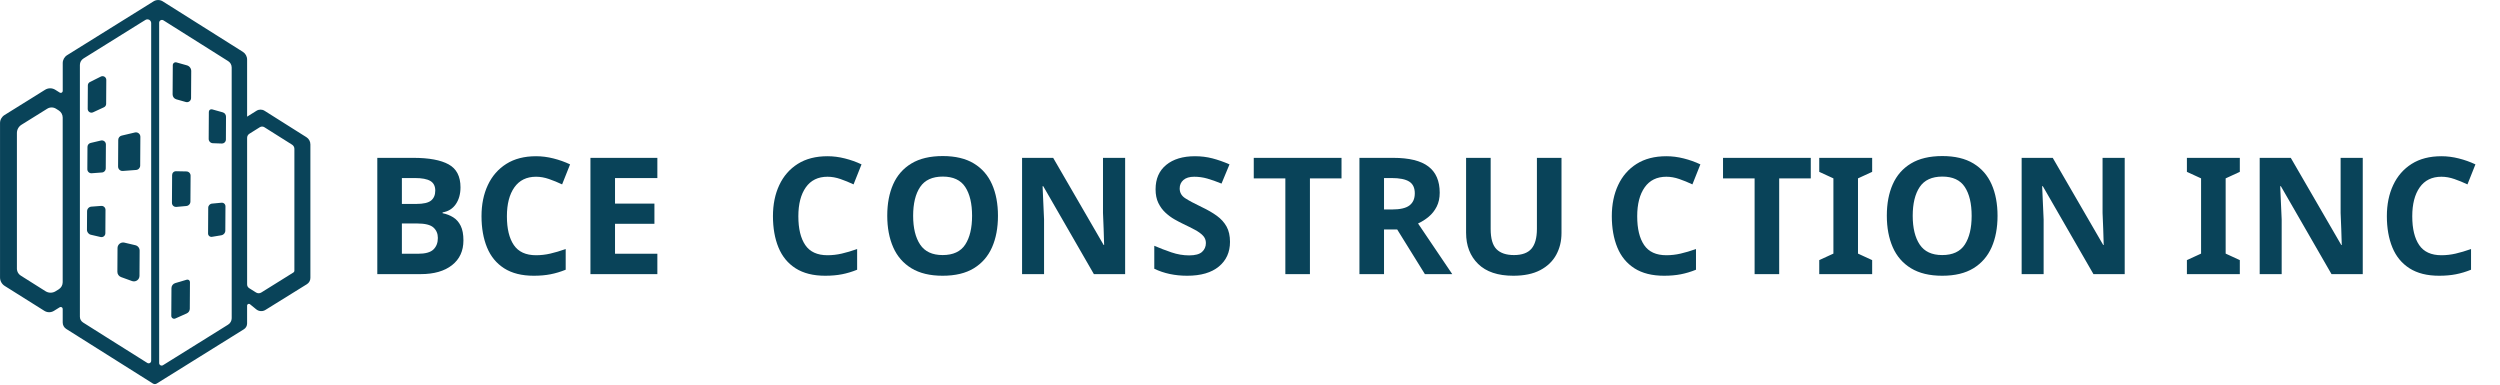
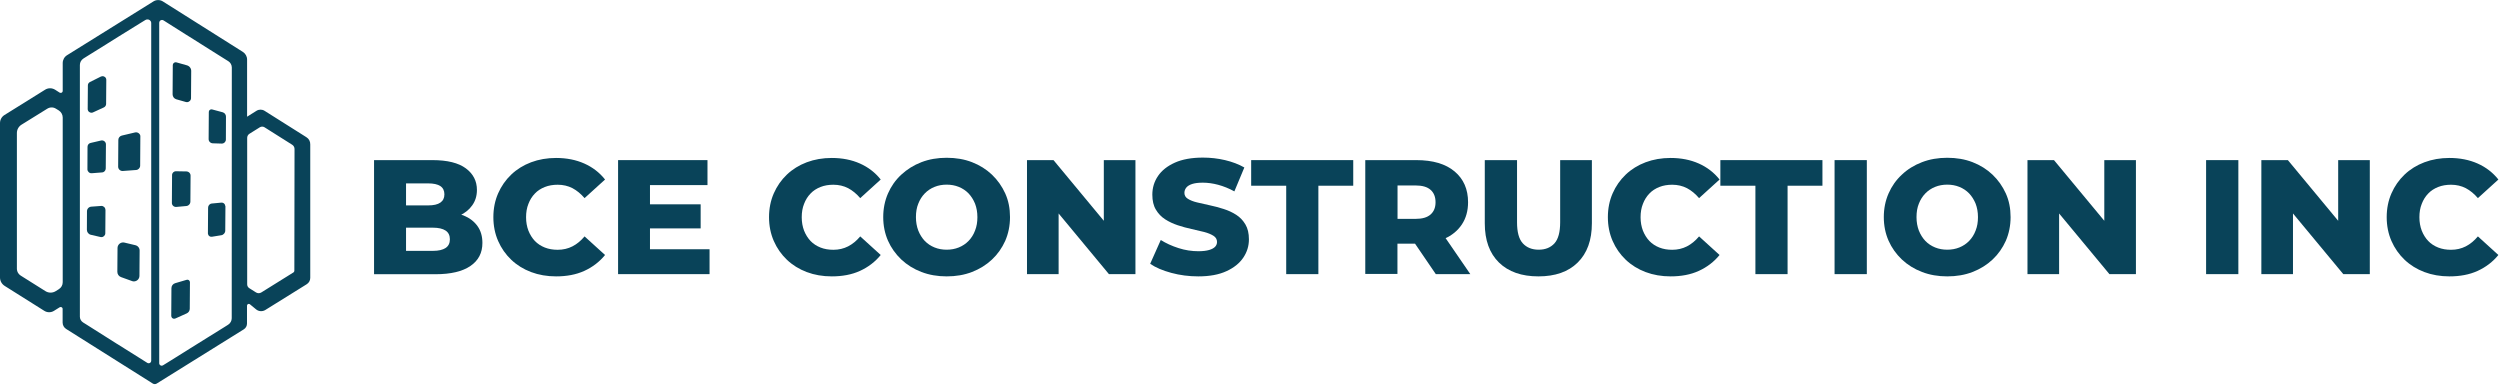
- <svg xmlns="http://www.w3.org/2000/svg" id="Layer_1" data-name="Layer 1" viewBox="0 0 2782.42 427.48">
-   <defs>
-     <style>.cls-1,.cls-3{fill:#094359;}.cls-2{fill:#063c4f;}.cls-3{font-size:181.22px;font-family:Montserrat-ExtraBold, Montserrat;font-weight:800;}.cls-4{letter-spacing:-0.03em;}.cls-5{letter-spacing:-0.01em;}.cls-6{letter-spacing:-0.01em;}</style>
-   </defs>
-   <path class="cls-1" d="M458.59,853.39l-4.12-2.59L412,824a8.38,8.38,0,0,0-8.92,0l-10.19,6.37-.29.19V767a10.16,10.16,0,0,0-4.75-8.6l-89.18-56.19a9.59,9.59,0,0,0-10.18,0l-96.19,59.9a10.41,10.41,0,0,0-4.9,8.84v31a2.16,2.16,0,0,1-3.32,1.83l-5-3.15a10.64,10.64,0,0,0-11.31,0l-45.16,28.13a10.54,10.54,0,0,0-5,9v171.79a11.08,11.08,0,0,0,5.16,9.36L167,1046.69a10,10,0,0,0,10.61,0l6.45-4a2.17,2.17,0,0,1,3.31,1.84v15.15a8.41,8.41,0,0,0,3.93,7.13l96.45,60.77a4.07,4.07,0,0,0,4.29,0l97-60.41a7.53,7.53,0,0,0,3.55-6.39V1041a2,2,0,0,1,3.33-1.58l6.83,5.57a8.85,8.85,0,0,0,10.26.66l44.24-27.45,1.91-1.19a8.17,8.17,0,0,0,3.88-7V861.38A9.46,9.46,0,0,0,458.59,853.39ZM187.35,1014.85a9.25,9.25,0,0,1-4.35,7.83l-3.53,2.19a10.54,10.54,0,0,1-11.17,0l-27.66-17.44a9.09,9.09,0,0,1-4.24-7.24c0-.15,0-.3,0-.45v-151a10.79,10.79,0,0,1,5.08-9.16l28.69-17.87a9.16,9.16,0,0,1,9.73,0l3.07,1.94a9.39,9.39,0,0,1,4.39,7.94Zm98.49,87.41a2.82,2.82,0,0,1-4.33,2.39l-9.21-5.8-23.87-15-.67-.42-13.63-8.58-20.41-12.87-3.66-2.31a7.57,7.57,0,0,1-3.56-6.43V773a8.47,8.47,0,0,1,4-7.19l5.07-3.16,20.57-12.81,1.72-1.07,12-7.48,24.72-15.4,4.87-3a4.18,4.18,0,0,1,6.39,3.56Zm89.61-47.37a8.44,8.44,0,0,1-4,7.15l-3.78,2.36-19.25,12-19.92,12.4-20.64,12.86-8.88,5.53a2.79,2.79,0,0,1-4.26-2.37V726a3.11,3.11,0,0,1,4.77-2.63l10.65,6.71,13.91,8.76,6.57,4.14,19.77,12.45,9.71,6.12,9.39,5.92,2.06,1.3a8.29,8.29,0,0,1,3.88,7Zm69.77-52.8a2.18,2.18,0,0,1-1,1.84l-13,8.12-22.83,14.22a5.48,5.48,0,0,1-5.82,0l-7.64-4.81a5.1,5.1,0,0,1-1.83-2h0a5.18,5.18,0,0,1-.49-2.17V854.13a5.36,5.36,0,0,1,2.52-4.55l11.66-7.29a4.75,4.75,0,0,1,5,0l30.86,19.45a5.5,5.5,0,0,1,2.58,4.66Z" transform="translate(-117.58 -700.72)" />
-   <path class="cls-1" d="M235.88,789.67l-.16,26.68a4.15,4.15,0,0,1-2.42,3.75l-12.2,5.64a4.17,4.17,0,0,1-5.91-3.81l.16-26.21a4.17,4.17,0,0,1,2.3-3.7l12.21-6.1A4.16,4.16,0,0,1,235.88,789.67Z" transform="translate(-117.58 -700.72)" />
-   <path class="cls-1" d="M273.81,853l-.2,32a4.91,4.91,0,0,1-4.55,4.88L254.25,891A4.91,4.91,0,0,1,249,886l.18-29.6a4.92,4.92,0,0,1,3.78-4.75l14.83-3.5A4.92,4.92,0,0,1,273.81,853Z" transform="translate(-117.58 -700.72)" />
-   <path class="cls-1" d="M235.44,861.5l-.16,26.74a4.48,4.48,0,0,1-4.15,4.44l-11.53.86a4.48,4.48,0,0,1-4.82-4.5l.15-24.87a4.49,4.49,0,0,1,3.45-4.34l11.55-2.72A4.47,4.47,0,0,1,235.44,861.5Z" transform="translate(-117.58 -700.72)" />
-   <path class="cls-1" d="M235,934.33l-.16,26a4.32,4.32,0,0,1-5.31,4.18L218.74,962a5.66,5.66,0,0,1-4.37-5.56l.12-20.63a5.16,5.16,0,0,1,4.77-5.11l11-.82A4.42,4.42,0,0,1,235,934.33Z" transform="translate(-117.58 -700.72)" />
-   <path class="cls-1" d="M273,979.74l-.17,28a6.2,6.2,0,0,1-8.31,5.79l-12.22-4.44a6.19,6.19,0,0,1-4.08-5.86l.16-26.48a6.21,6.21,0,0,1,7.62-6l12.22,2.88A6.19,6.19,0,0,1,273,979.74Z" transform="translate(-117.58 -700.72)" />
-   <path class="cls-1" d="M369.12,830.61,369,856a4.48,4.48,0,0,1-4.65,4.46l-9.88-.35a4.78,4.78,0,0,1-4.63-4.82l.18-30.11a2.87,2.87,0,0,1,3.65-2.75l11.87,3.33A5,5,0,0,1,369.12,830.61Z" transform="translate(-117.58 -700.72)" />
-   <path class="cls-1" d="M329.7,896.28,329.52,925a5,5,0,0,1-4.58,5l-11.08,1a4.49,4.49,0,0,1-4.91-4.5l.19-31a4.24,4.24,0,0,1,4.33-4.21l11.64.24A4.68,4.68,0,0,1,329.7,896.28Z" transform="translate(-117.58 -700.72)" />
-   <path class="cls-1" d="M368.51,930.31l-.16,27.14a5.23,5.23,0,0,1-4.37,5.12l-10.49,1.73a3.73,3.73,0,0,1-4.34-3.7l.18-28.67a4.64,4.64,0,0,1,4.21-4.6l10.63-1A4,4,0,0,1,368.51,930.31Z" transform="translate(-117.58 -700.72)" />
-   <path class="cls-1" d="M329,1014.69l-.18,29.65a5.74,5.74,0,0,1-3.4,5.2l-12.71,5.66a3.19,3.19,0,0,1-4.49-2.94l.19-30.91a5.8,5.8,0,0,1,4.15-5.53l12.88-3.81A2.77,2.77,0,0,1,329,1014.69Z" transform="translate(-117.58 -700.72)" />
-   <path class="cls-2" d="M330.41,779.82l-.18,30.09a4.55,4.55,0,0,1-5.77,4.35l-10.65-3a5.66,5.66,0,0,1-4.12-5.47l.2-32.55a3.21,3.21,0,0,1,4.07-3.07l11.66,3.28A6.56,6.56,0,0,1,330.41,779.82Z" transform="translate(-117.58 -700.72)" />
-   <text class="cls-3" transform="translate(403.61 305.08)">BCE <tspan class="cls-4" x="446.15" y="0">C</tspan>
-     <tspan x="573.36" y="0">ON</tspan>
-     <tspan class="cls-5" x="872.73" y="0">S</tspan>
-     <tspan x="988.16" y="0">TRU</tspan>
-     <tspan class="cls-6" x="1379.77" y="0">C</tspan>
-     <tspan x="1510.43" y="0">TION INC</tspan>
-   </text>
+ <svg xmlns="http://www.w3.org/2000/svg" version="1.1" id="Layer_1" x="0px" y="0px" viewBox="0 0 2782.4 427.5" style="enable-background:new 0 0 2782.4 427.5;" xml:space="preserve">
+   <style type="text/css">
+ 	.st0{fill:#094359;}
+ 	.st1{fill:#063C4F;}
+ 	.st2{enable-background:new    ;}
+ </style>
+   <path class="st0" d="M341,152.7l-4.1-2.6l-42.5-26.8c-2.7-1.7-6.2-1.7-8.9,0l-10.2,6.4l-0.3,0.2V66.3c0-3.5-1.8-6.7-4.8-8.6  L181.1,1.5c-3.1-1.9-7.1-1.9-10.2,0L74.7,61.4c-3.1,1.9-4.9,5.2-4.9,8.8v31c0,1.2-1,2.2-2.2,2.2c-0.4,0-0.8-0.1-1.2-0.3l-5-3.2  c-3.5-2.2-7.9-2.2-11.3,0L5,128c-3.1,1.9-5,5.3-5,9v171.8c0,3.8,1.9,7.3,5.2,9.4L49.4,346c3.2,2,7.4,2,10.6,0l6.4-4  c1-0.6,2.4-0.3,3,0.7c0.2,0.3,0.3,0.7,0.3,1.1V359c0,2.9,1.5,5.6,3.9,7.1l96.5,60.8c1.3,0.8,3,0.8,4.3,0l97-60.4  c2.2-1.4,3.5-3.8,3.5-6.4v-19.8c0-1.1,0.8-2,1.9-2.1c0.5,0,1,0.2,1.4,0.5l6.8,5.6c2.9,2.4,7,2.7,10.3,0.7l44.2-27.5l1.9-1.2  c2.4-1.5,3.9-4.1,3.9-7V160.7C345.4,157.4,343.8,154.4,341,152.7z M69.8,314.1c0,3.2-1.6,6.1-4.4,7.8l-3.5,2.2  c-3.4,2.1-7.8,2.1-11.2,0L23,306.7c-2.5-1.6-4.1-4.3-4.2-7.2c0-0.2,0-0.3,0-0.5V148c0-3.7,1.9-7.2,5.1-9.2L52.6,121  c3-1.9,6.8-1.9,9.7,0l3.1,1.9c2.7,1.7,4.4,4.7,4.4,7.9V314.1z M168.3,401.5c0,1.6-1.3,2.8-2.8,2.8c-0.5,0-1.1-0.2-1.5-0.4l-9.2-5.8  l-23.9-15l-0.7-0.4l-13.6-8.6l-20.4-12.9l-3.7-2.3c-2.2-1.4-3.6-3.8-3.6-6.4V72.3c0-2.9,1.5-5.6,4-7.2l5.1-3.2l20.6-12.8l1.7-1.1  l12-7.5L157,25.2l4.9-3c2-1.2,4.5-0.6,5.8,1.3c0.4,0.7,0.6,1.4,0.6,2.2V401.5z M257.9,354.2c0,2.9-1.5,5.6-4,7.2l-3.8,2.4l-19.3,12  l-19.9,12.4l-20.6,12.9l-8.9,5.5c-1.3,0.8-3,0.4-3.8-0.9c-0.3-0.4-0.4-0.9-0.4-1.5V25.3c0-1.7,1.4-3.1,3.1-3.1  c0.6,0,1.2,0.2,1.7,0.5l10.6,6.7l13.9,8.8l6.6,4.1l19.8,12.5l9.7,6.1l9.4,5.9l2.1,1.3c2.4,1.5,3.9,4.2,3.9,7L257.9,354.2z   M327.6,301.4c0,0.7-0.4,1.4-1,1.8l-13,8.1l-22.8,14.2c-1.8,1.1-4,1.1-5.8,0l-7.6-4.8c-0.8-0.5-1.4-1.2-1.8-2l0,0  c-0.3-0.7-0.5-1.4-0.5-2.2V153.4c0-1.8,1-3.6,2.5-4.5l11.7-7.3c1.5-0.9,3.5-0.9,5,0l30.9,19.5c1.6,1,2.6,2.8,2.6,4.7L327.6,301.4z" />
+   <path class="st0" d="M118.3,89l-0.2,26.7c0,1.6-1,3.1-2.4,3.8l-12.2,5.6c-2.1,1-4.6,0-5.5-2c-0.3-0.6-0.4-1.2-0.4-1.8L97.8,95  c0-1.6,0.9-3,2.3-3.7l12.2-6.1c2.1-1,4.6-0.2,5.6,1.9C118.2,87.6,118.3,88.3,118.3,89z" />
+   <path class="st0" d="M156.2,152.3l-0.2,32c0,2.6-2,4.7-4.5,4.9l-14.8,1.1c-2.7,0.2-5.1-1.9-5.2-4.6c0-0.1,0-0.3,0-0.4l0.2-29.6  c0-2.3,1.6-4.2,3.8-4.8l14.8-3.5c2.6-0.6,5.3,1,5.9,3.7C156.2,151.5,156.2,151.9,156.2,152.3z" />
+   <path class="st0" d="M117.9,160.8l-0.2,26.7c0,2.3-1.8,4.3-4.1,4.4l-11.5,0.9c-2.5,0.2-4.6-1.7-4.8-4.1c0-0.1,0-0.2,0-0.4l0.1-24.9  c0-2.1,1.4-3.9,3.4-4.3l11.6-2.7c2.4-0.6,4.8,0.9,5.4,3.3C117.8,160.1,117.9,160.4,117.9,160.8z" />
+   <path class="st0" d="M117.4,233.6l-0.2,26c0,2.4-2,4.3-4.3,4.3c-0.3,0-0.6,0-1-0.1l-10.8-2.5c-2.6-0.6-4.4-2.9-4.4-5.6l0.1-20.6  c0-2.7,2.1-4.9,4.8-5.1l11-0.8c2.4-0.2,4.6,1.7,4.7,4.1C117.4,233.4,117.4,233.5,117.4,233.6z" />
+   <path class="st0" d="M155.4,279l-0.2,28c0,3.4-2.8,6.2-6.2,6.2c-0.7,0-1.4-0.1-2.1-0.4l-12.2-4.4c-2.5-0.9-4.1-3.2-4.1-5.9l0.2-26.5  c0-3.4,2.8-6.2,6.3-6.2c0.5,0,0.9,0.1,1.4,0.2l12.2,2.9C153.5,273.6,155.5,276.1,155.4,279z" />
+   <path class="st0" d="M251.5,129.9l-0.1,25.4c0,2.5-2,4.5-4.5,4.5c-0.1,0-0.1,0-0.2,0l-9.9-0.3c-2.6-0.1-4.7-2.2-4.6-4.8l0.2-30.1  c0-1.6,1.3-2.9,2.9-2.9c0.3,0,0.5,0,0.8,0.1L248,125C250.1,125.7,251.6,127.7,251.5,129.9z" />
+   <path class="st0" d="M212.1,195.6l-0.2,28.7c0,2.6-2,4.8-4.6,5l-11.1,1c-2.5,0.2-4.7-1.6-4.9-4.1c0-0.1,0-0.3,0-0.4l0.2-31  c0-2.3,1.9-4.2,4.3-4.2c0,0,0,0,0.1,0l11.6,0.2C210.1,190.9,212.2,193,212.1,195.6z" />
+   <path class="st0" d="M250.9,229.6l-0.2,27.1c0,2.5-1.9,4.7-4.4,5.1l-10.5,1.7c-2,0.3-4-1-4.3-3.1c0-0.2-0.1-0.4-0.1-0.6l0.2-28.7  c0-2.4,1.8-4.4,4.2-4.6l10.6-1c2.2-0.2,4.1,1.4,4.3,3.6C250.9,229.4,250.9,229.5,250.9,229.6z" />
+   <path class="st0" d="M211.4,314l-0.2,29.6c0,2.2-1.3,4.3-3.4,5.2l-12.7,5.7c-1.6,0.7-3.5,0-4.2-1.6c-0.2-0.4-0.3-0.9-0.3-1.3  l0.2-30.9c0-2.6,1.7-4.8,4.1-5.5l12.9-3.8c1.5-0.4,3,0.4,3.4,1.9C211.4,313.4,211.4,313.7,211.4,314z" />
+   <path class="st1" d="M212.8,79.1l-0.2,30.1c0,2.5-2.1,4.5-4.6,4.5c-0.4,0-0.8-0.1-1.2-0.2l-10.6-3c-2.4-0.7-4.1-2.9-4.1-5.5  l0.2-32.5c0-1.8,1.5-3.2,3.2-3.2c0.3,0,0.6,0,0.8,0.1l11.7,3.3C210.9,73.5,212.9,76.1,212.8,79.1z" />
+   <g>
+     <g class="st2">
+       <path class="st0" d="M416.3,305.1V178.2h64.9c16.7,0,29.1,3.1,37.3,9.2c8.2,6.1,12.3,14.1,12.3,24c0,6.5-1.7,12.2-5.2,17.1    c-3.4,4.9-8.3,8.8-14.5,11.6s-13.6,4.3-22.2,4.3l3.6-8.7c8.9,0,16.7,1.4,23.4,4.1c6.6,2.7,11.8,6.6,15.5,11.8    c3.7,5.1,5.5,11.4,5.5,18.8c0,11-4.4,19.5-13.3,25.6c-8.9,6.1-21.8,9.2-38.9,9.2h-68.4V305.1z M451.8,279.2h30.1    c6.2,0,10.8-1.1,14-3.2s4.8-5.3,4.8-9.7c0-4.3-1.6-7.6-4.8-9.7c-3.2-2.1-7.9-3.2-14-3.2h-32.6v-24.8h27.2c6,0,10.6-1,13.6-3.1    s4.5-5.1,4.5-9.2c0-4.1-1.5-7.2-4.5-9.2s-7.6-3-13.6-3h-24.6v75.1H451.8z" />
+       <path class="st0" d="M618.9,307.6c-10,0-19.3-1.6-27.8-4.8c-8.5-3.2-15.9-7.8-22.1-13.7c-6.2-5.9-11.1-12.9-14.6-20.9    s-5.3-16.9-5.3-26.5c0-9.7,1.8-18.5,5.3-26.5s8.4-15,14.6-20.9c6.2-5.9,13.6-10.5,22.1-13.7s17.8-4.8,27.8-4.8    c11.7,0,22.2,2.1,31.4,6.2c9.2,4.1,16.9,10,23.1,17.8l-22.8,20.7c-4.1-4.8-8.6-8.5-13.5-11.1c-4.9-2.5-10.4-3.8-16.4-3.8    c-5.2,0-10,0.8-14.3,2.5s-8.1,4.1-11.1,7.3c-3.1,3.2-5.5,7-7.2,11.5c-1.8,4.5-2.6,9.4-2.6,14.9s0.9,10.4,2.6,14.9    c1.8,4.5,4.2,8.3,7.2,11.5c3.1,3.2,6.8,5.6,11.1,7.3c4.3,1.7,9.1,2.5,14.3,2.5c6,0,11.5-1.3,16.4-3.8s9.4-6.2,13.5-11.1l22.8,20.7    c-6.2,7.6-13.9,13.5-23.1,17.7S630.6,307.6,618.9,307.6z" />
+       <path class="st0" d="M687.9,305.1V178.2h99.5V206h-64v71.4h66.3v27.7H687.9z M720.9,254.2v-26.8h58.9v26.8H720.9z" />
+     </g>
+     <path class="st0" d="M925.7,307.6c-10,0-19.3-1.6-27.8-4.8c-8.5-3.2-15.9-7.8-22.1-13.7c-6.2-5.9-11.1-12.9-14.6-20.9   s-5.3-16.9-5.3-26.5c0-9.7,1.8-18.5,5.3-26.5s8.4-15,14.6-20.9c6.2-5.9,13.6-10.5,22.1-13.7s17.8-4.8,27.8-4.8   c11.7,0,22.2,2.1,31.4,6.2c9.2,4.1,16.9,10,23.1,17.8l-22.8,20.7c-4.1-4.8-8.6-8.5-13.5-11.1c-4.9-2.5-10.4-3.8-16.4-3.8   c-5.2,0-10,0.8-14.3,2.5s-8.1,4.1-11.1,7.3c-3.1,3.2-5.5,7-7.2,11.5c-1.8,4.5-2.6,9.4-2.6,14.9s0.9,10.4,2.6,14.9   c1.8,4.5,4.2,8.3,7.2,11.5c3.1,3.2,6.8,5.6,11.1,7.3c4.3,1.7,9.1,2.5,14.3,2.5c6,0,11.5-1.3,16.4-3.8s9.4-6.2,13.5-11.1l22.8,20.7   c-6.2,7.6-13.9,13.5-23.1,17.7S937.4,307.6,925.7,307.6z" />
+     <g class="st2">
+       <path class="st0" d="M1053.6,307.6c-10.1,0-19.5-1.6-28.1-4.9s-16-7.9-22.4-13.9c-6.3-6-11.3-13-14.8-20.9    c-3.5-8-5.3-16.7-5.3-26.3c0-9.5,1.8-18.3,5.3-26.3s8.4-15,14.8-20.9s13.8-10.6,22.4-13.9c8.6-3.3,17.9-4.9,28.1-4.9    c10.3,0,19.7,1.6,28.2,4.9s15.9,7.9,22.2,13.9c6.3,6,11.2,13,14.8,20.9c3.6,8,5.3,16.7,5.3,26.3c0,9.5-1.8,18.3-5.3,26.4    c-3.6,8-8.5,15-14.8,20.9s-13.7,10.5-22.2,13.8C1073.3,306,1063.9,307.6,1053.6,307.6z M1053.6,277.9c4.8,0,9.3-0.8,13.5-2.5    s7.8-4.1,10.9-7.3c3.1-3.2,5.5-7,7.2-11.5c1.8-4.5,2.6-9.4,2.6-14.9c0-5.6-0.9-10.5-2.6-15c-1.8-4.4-4.2-8.2-7.2-11.4    c-3.1-3.2-6.7-5.6-10.9-7.3c-4.2-1.7-8.7-2.5-13.5-2.5s-9.3,0.8-13.5,2.5s-7.8,4.1-10.9,7.3s-5.5,7-7.2,11.4    c-1.8,4.4-2.6,9.4-2.6,15c0,5.4,0.9,10.4,2.6,14.9c1.8,4.5,4.2,8.3,7.2,11.5c3.1,3.2,6.7,5.6,10.9,7.3    C1044.3,277.1,1048.8,277.9,1053.6,277.9z" />
+       <path class="st0" d="M1143,305.1V178.2h29.5l70,84.4h-14v-84.4h35.2v126.9h-29.5l-70-84.4h14v84.4H1143z" />
+     </g>
+     <g class="st2">
+       <path class="st0" d="M1333.6,307.6c-10.4,0-20.4-1.3-30-3.9s-17.4-5.9-23.5-10.1l11.8-26.5c5.7,3.6,12.2,6.6,19.7,9    c7.4,2.4,14.8,3.5,22.2,3.5c5,0,8.9-0.5,12-1.4c3-0.9,5.2-2.1,6.6-3.6s2.1-3.3,2.1-5.3c0-2.9-1.3-5.2-4-6.9    c-2.7-1.7-6.1-3.1-10.3-4.2c-4.2-1.1-8.9-2.2-14-3.3c-5.1-1.1-10.3-2.5-15.4-4.2s-9.8-3.9-14-6.6c-4.2-2.7-7.7-6.3-10.3-10.7    c-2.7-4.4-4-10-4-16.8c0-7.6,2.1-14.5,6.3-20.7s10.4-11.1,18.8-14.9c8.3-3.7,18.7-5.6,31.2-5.6c8.3,0,16.5,0.9,24.6,2.8    c8,1.9,15.2,4.6,21.5,8.2l-11.1,26.6c-6-3.3-12-5.7-17.9-7.3s-11.7-2.4-17.2-2.4c-5,0-8.9,0.5-12,1.5c-3,1-5.2,2.4-6.5,4.1    c-1.3,1.7-2,3.6-2,5.8c0,2.8,1.3,5,3.9,6.6s6,3,10.3,4s9,2.1,14.1,3.2c5.1,1.1,10.3,2.4,15.4,4.1c5.1,1.6,9.8,3.8,14,6.5    s7.6,6.3,10.2,10.7s3.9,9.9,3.9,16.6c0,7.4-2.1,14.2-6.3,20.4c-4.2,6.2-10.4,11.2-18.7,15C1356.6,305.7,1346.2,307.6,1333.6,307.6    z" />
+     </g>
+     <g class="st2">
+       <path class="st0" d="M1431.5,305.1v-98.4h-39v-28.5h113.6v28.5h-38.8v98.4H1431.5z" />
+       <path class="st0" d="M1519.5,305.1V178.2h56.7c18.5,0,32.7,4.2,42.7,12.6c10,8.4,15,19.8,15,34.3c0,9.5-2.3,17.8-6.9,24.7    c-4.6,6.9-11.1,12.3-19.5,15.9c-8.4,3.7-18.4,5.5-30,5.5h-38.1l15.9-15v48.7h-35.8V305.1z M1555.4,260.1l-15.9-16.5h35.9    c7.5,0,13.1-1.6,16.8-4.9c3.7-3.3,5.5-7.8,5.5-13.6c0-5.9-1.8-10.5-5.5-13.8s-9.3-4.9-16.8-4.9h-35.9l15.9-16.5V260.1z     M1598,305.1l-31.5-46.2h38.2l31.7,46.2H1598z" />
+       <path class="st0" d="M1712.2,307.6c-18.7,0-33.3-5.1-43.9-15.4c-10.5-10.3-15.8-24.8-15.8-43.7v-70.3h35.9v69.2    c0,10.9,2.1,18.7,6.4,23.4s10.2,7.1,17.7,7.1s13.3-2.4,17.6-7.1c4.2-4.7,6.3-12.5,6.3-23.4v-69.2h35.3v70.3    c0,18.8-5.3,33.4-15.8,43.7C1745.5,302.5,1730.9,307.6,1712.2,307.6z" />
+     </g>
+     <path class="st0" d="M1859.3,307.6c-10,0-19.3-1.6-27.8-4.8c-8.5-3.2-15.9-7.8-22.1-13.7c-6.2-5.9-11.1-12.9-14.6-20.9   s-5.3-16.9-5.3-26.5c0-9.7,1.8-18.5,5.3-26.5s8.4-15,14.6-20.9s13.6-10.5,22.1-13.7s17.8-4.8,27.8-4.8c11.7,0,22.2,2.1,31.4,6.2   c9.2,4.1,16.9,10,23.1,17.8l-22.8,20.7c-4.1-4.8-8.6-8.5-13.5-11.1c-4.9-2.5-10.4-3.8-16.4-3.8c-5.2,0-10,0.8-14.3,2.5   s-8.1,4.1-11.1,7.3c-3.1,3.2-5.5,7-7.2,11.5c-1.8,4.5-2.6,9.4-2.6,14.9s0.9,10.4,2.6,14.9c1.8,4.5,4.2,8.3,7.2,11.5   c3.1,3.2,6.8,5.6,11.1,7.3c4.3,1.7,9.1,2.5,14.3,2.5c6,0,11.5-1.3,16.4-3.8s9.4-6.2,13.5-11.1l22.8,20.7   c-6.2,7.6-13.9,13.5-23.1,17.7S1871,307.6,1859.3,307.6z" />
+     <g class="st2">
+       <path class="st0" d="M1953.7,305.1v-98.4h-39v-28.5h113.6v28.5h-38.8v98.4H1953.7z" />
+       <path class="st0" d="M2041.8,305.1V178.2h35.9v126.9H2041.8z" />
+       <path class="st0" d="M2167.2,307.6c-10.1,0-19.5-1.6-28.1-4.9s-16-7.9-22.4-13.9c-6.3-6-11.3-13-14.8-20.9    c-3.5-8-5.3-16.7-5.3-26.3c0-9.5,1.8-18.3,5.3-26.3s8.4-15,14.8-20.9c6.3-6,13.8-10.6,22.4-13.9c8.6-3.3,17.9-4.9,28.1-4.9    c10.3,0,19.7,1.6,28.2,4.9s15.9,7.9,22.2,13.9s11.2,13,14.8,20.9c3.6,8,5.3,16.7,5.3,26.3c0,9.5-1.8,18.3-5.3,26.4    c-3.6,8-8.5,15-14.8,20.9s-13.7,10.5-22.2,13.8S2177.5,307.6,2167.2,307.6z M2167.2,277.9c4.8,0,9.3-0.8,13.5-2.5    s7.8-4.1,10.9-7.3c3.1-3.2,5.5-7,7.2-11.5c1.8-4.5,2.6-9.4,2.6-14.9c0-5.6-0.9-10.5-2.6-15c-1.8-4.4-4.2-8.2-7.2-11.4    c-3.1-3.2-6.7-5.6-10.9-7.3s-8.7-2.5-13.5-2.5s-9.3,0.8-13.5,2.5s-7.8,4.1-10.9,7.3c-3.1,3.2-5.5,7-7.2,11.4    c-1.8,4.4-2.6,9.4-2.6,15c0,5.4,0.9,10.4,2.6,14.9c1.8,4.5,4.2,8.3,7.2,11.5c3.1,3.2,6.7,5.6,10.9,7.3    C2157.9,277.1,2162.4,277.9,2167.2,277.9z" />
+       <path class="st0" d="M2256.5,305.1V178.2h29.5l70,84.4h-14v-84.4h35.2v126.9h-29.5l-70-84.4h14v84.4H2256.5z" />
+       <path class="st0" d="M2455.3,305.1V178.2h35.9v126.9H2455.3z" />
+       <path class="st0" d="M2516.8,305.1V178.2h29.5l70,84.4h-14v-84.4h35.2v126.9H2608l-70-84.4h14v84.4H2516.8z" />
+       <path class="st0" d="M2726.1,307.6c-10,0-19.3-1.6-27.8-4.8c-8.5-3.2-15.9-7.8-22.1-13.7c-6.2-5.9-11.1-12.9-14.6-20.9    s-5.3-16.9-5.3-26.5c0-9.7,1.8-18.5,5.3-26.5s8.4-15,14.6-20.9c6.2-5.9,13.6-10.5,22.1-13.7s17.8-4.8,27.8-4.8    c11.7,0,22.2,2.1,31.4,6.2c9.2,4.1,16.9,10,23.1,17.8l-22.8,20.7c-4.1-4.8-8.6-8.5-13.5-11.1c-4.9-2.5-10.4-3.8-16.4-3.8    c-5.2,0-10,0.8-14.3,2.5s-8.1,4.1-11.1,7.3c-3.1,3.2-5.5,7-7.2,11.5c-1.8,4.5-2.6,9.4-2.6,14.9s0.9,10.4,2.6,14.9    c1.8,4.5,4.2,8.3,7.2,11.5c3.1,3.2,6.8,5.6,11.1,7.3c4.3,1.7,9.1,2.5,14.3,2.5c6,0,11.5-1.3,16.4-3.8s9.4-6.2,13.5-11.1l22.8,20.7    c-6.2,7.6-13.9,13.5-23.1,17.7S2737.8,307.6,2726.1,307.6z" />
+     </g>
+   </g>
</svg>
